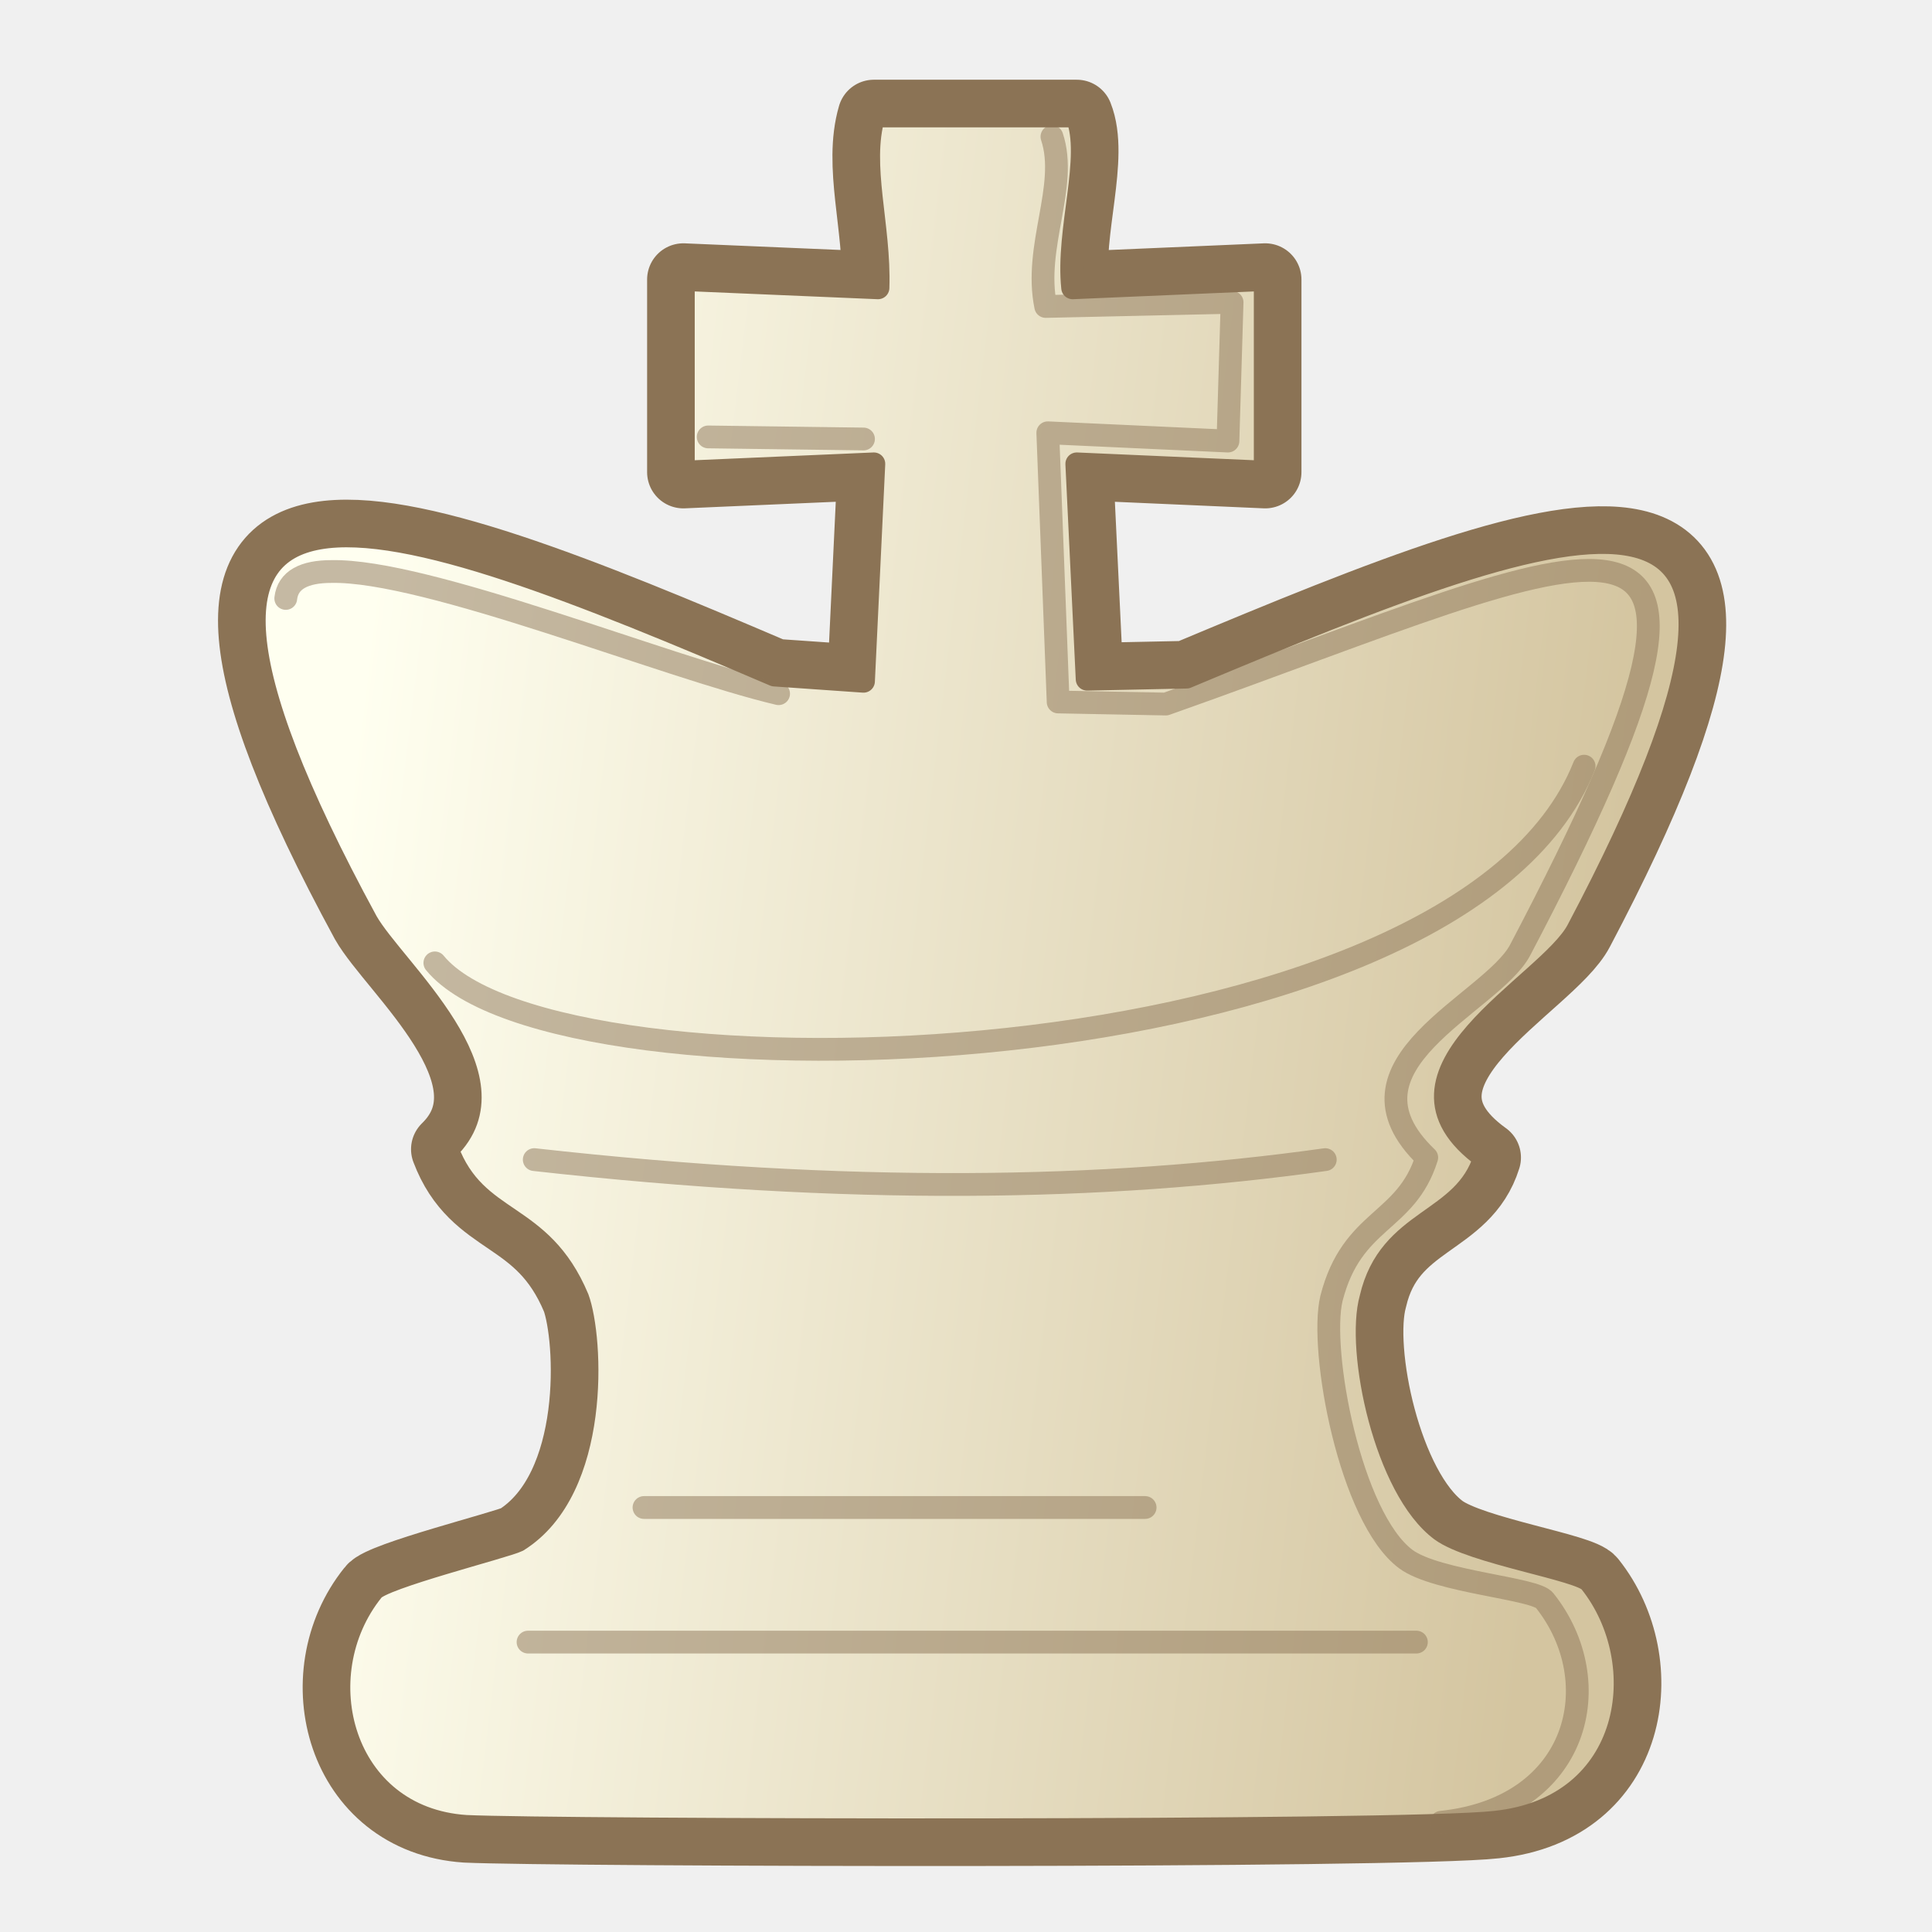
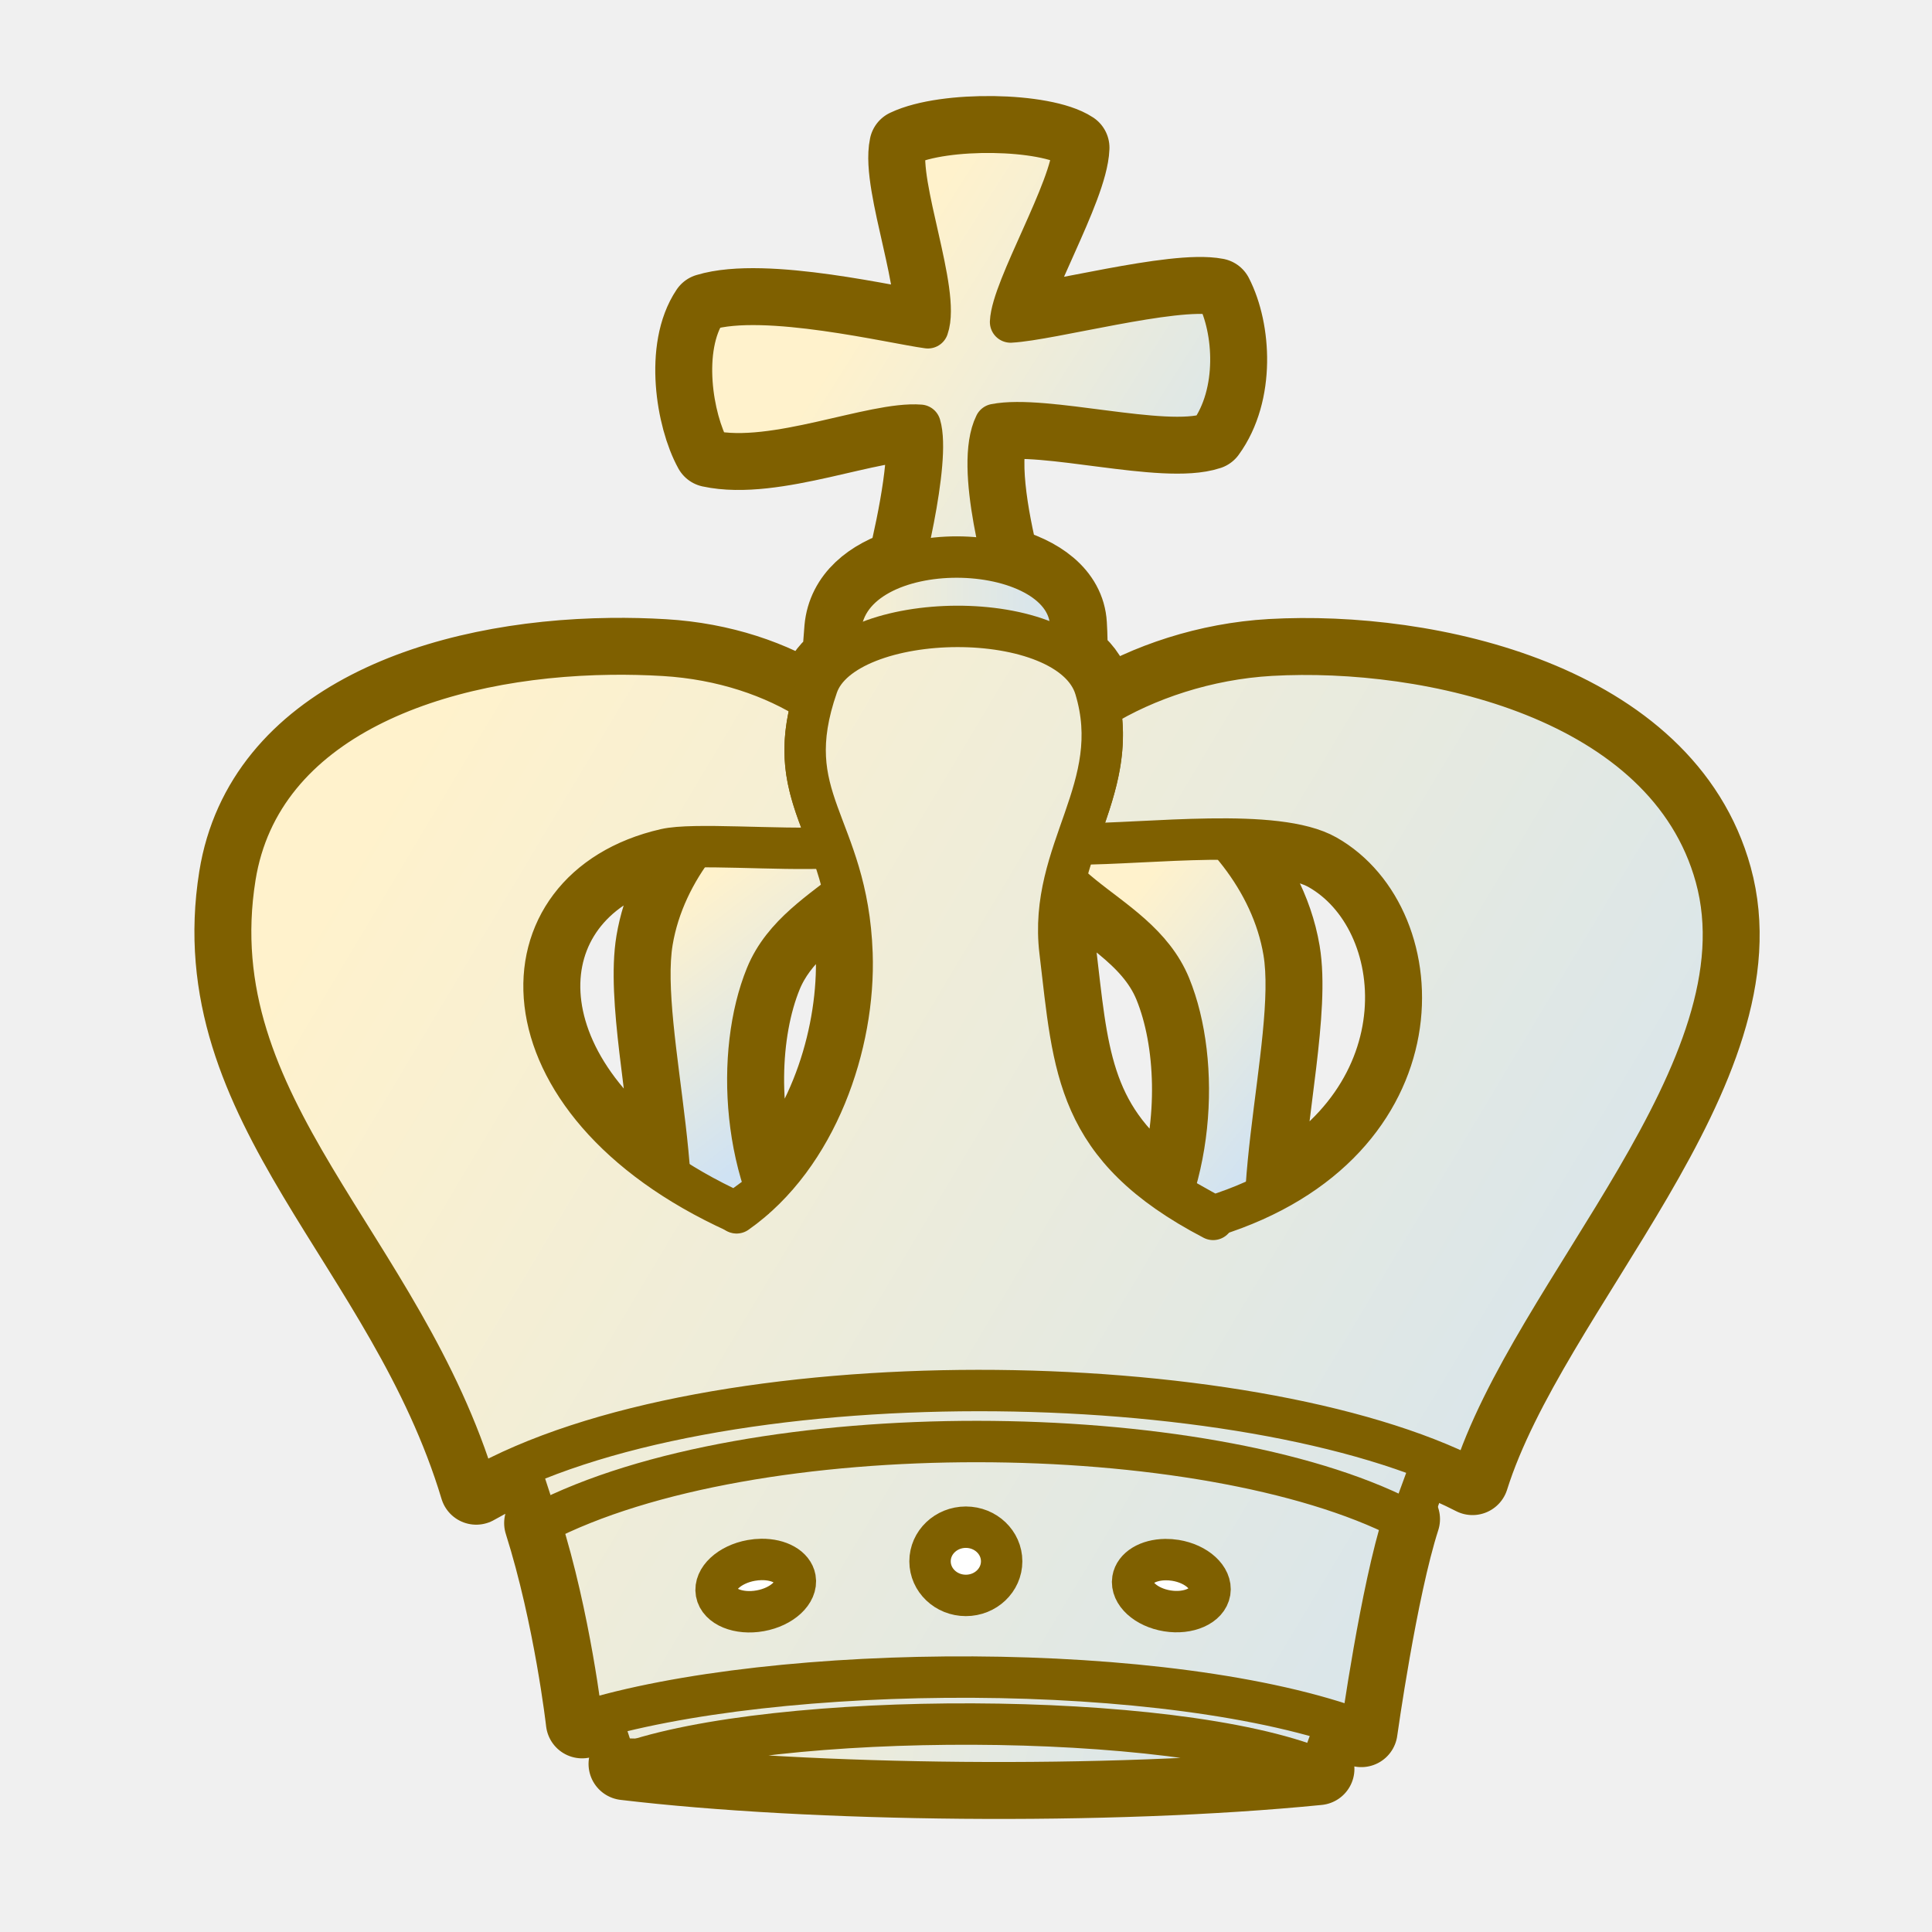
- <svg xmlns="http://www.w3.org/2000/svg" xmlns:xlink="http://www.w3.org/1999/xlink" id="king" viewBox="0 0 933 933">
-   <style id="style-base">.base{fill-opacity:1;fill-rule:evenodd;stroke-miterlimit:4;stroke-dasharray:none;stroke-linecap:round;stroke-linejoin:round;stroke-opacity:1}.stroke-medium{stroke-width:11}.stroke-color{stroke:#8B7355}</style>
-   <defs id="defs787">
-     <linearGradient xlink:href="#fillGradient" id="main-gradient" x1="660.5" x2="757.7" y1="90.4" y2="103.7" gradientTransform="matrix(6.24848 0 0 7.12397 -3963 -235)" gradientUnits="userSpaceOnUse" />
+ <svg xmlns="http://www.w3.org/2000/svg" xmlns:xlink="http://www.w3.org/1999/xlink" id="king" viewBox="0 0 933.33 933.33">
+   <style id="style-base">.base{fill-opacity:1;fill-rule:evenodd;stroke-miterlimit:4;stroke-dasharray:none;stroke-linecap:round;stroke-linejoin:round;stroke-opacity:1}.stroke-medium{stroke-width:20}.stroke-color{stroke:#7f6000}.fill-color{fill:#fff}</style>
+   <defs id="defs36222">
    <linearGradient id="fillGradient">
-       <stop id="stop0" offset="0" stop-color="#fffff0" stop-opacity="1" />
-       <stop id="stop1" offset="1" stop-color="#d4c5a0" stop-opacity="1" />
+       <stop id="stop0" offset="0" stop-color="#fff2cc" stop-opacity="1" />
+       <stop id="stop1" offset="1" stop-color="#cfe2f3" stop-opacity="1" />
    </linearGradient>
+     <linearGradient xlink:href="#fillGradient" id="linearGradient2272" x1="297.55" x2="368.56" y1="427.05" y2="521.22" gradientTransform="translate(19.7 .05)scale(1.02329)" gradientUnits="userSpaceOnUse" />
+     <linearGradient xlink:href="#fillGradient" id="linearGradient2274" x1="495.3" x2="595.97" y1="448.55" y2="528.55" gradientTransform="translate(19.7 .05)scale(1.02329)" gradientUnits="userSpaceOnUse" />
+     <linearGradient xlink:href="#fillGradient" id="base-gradient" x1="221.55" x2="633.49" y1="774.94" y2="859.35" gradientTransform="translate(19.7 .05)scale(1.02329)" gradientUnits="userSpaceOnUse" />
+     <linearGradient xlink:href="#fillGradient" id="linearGradient2476" x1="342.53" x2="549.85" y1="145.67" y2="282.34" gradientUnits="userSpaceOnUse" />
+     <linearGradient xlink:href="#fillGradient" id="cross-gradient" x1="379.2" x2="579.85" y1="160.25" y2="286.92" gradientTransform="translate(19.7 .05)scale(1.02329)" gradientUnits="userSpaceOnUse" />
+     <linearGradient xlink:href="#fillGradient" id="top-base-gradient" x1="368.47" x2="494.55" y1="319.27" y2="319.27" gradientTransform="translate(19.7 .05)scale(1.02329)" gradientUnits="userSpaceOnUse" />
+     <linearGradient xlink:href="#fillGradient" id="crown-lower-gradient" x1="129.96" x2="812.37" y1="428.66" y2="836.31" gradientTransform="translate(19.7 .05)scale(1.02329)" gradientUnits="userSpaceOnUse" />
+     <linearGradient xlink:href="#fillGradient" id="background-gradient" x1="129.96" x2="812.37" y1="428.66" y2="836.31" gradientTransform="translate(19.7 .05)scale(1.02329)" gradientUnits="userSpaceOnUse" />
+     <linearGradient xlink:href="#fillGradient" id="bar1and5-gradient" x1="129.96" x2="812.37" y1="428.66" y2="836.31" gradientTransform="translate(19.7 .05)scale(1.02329)" gradientUnits="userSpaceOnUse" />
+     <linearGradient xlink:href="#fillGradient" id="bar3-gradient" x1="129.96" x2="812.37" y1="428.66" y2="836.31" gradientTransform="translate(19.7 .05)scale(1.02329)" gradientUnits="userSpaceOnUse" />
+     <linearGradient xlink:href="#fillGradient" id="linearGradient598" x1="129.96" x2="812.37" y1="428.66" y2="836.31" gradientUnits="userSpaceOnUse" />
  </defs>
-   <path id="boundary" fill="none" stroke-width="35" d="M422 56c-7 24 3 53 2 83l-94-4v93l92-4-5 105-43-3C189 247 38 189 177 445c13 23 75 75 39 110 14 37 45 29 63 72 7 19 11 92-29 117-6 3-66 18-70 24-33 41-15 110 45 114 42 2 453 3 497-2 67-7 77-77 46-116-4-6-57-14-72-25-27-20-41-87-34-112 9-39 45-36 55-68-57-41 31-83 45-110 133-252 2-202-189-122l-48 1-5-104 91 4v-93l-93 4c-3-28 10-63 2-83z" class="base stroke-color" />
-   <path id="main" fill="url(#main-gradient)" d="M422 56c-7 24 3 53 2 83l-94-4v93l92-4-5 105-43-3C189 247 38 189 177 445c13 23 75 75 39 110 14 37 45 29 63 72 7 19 11 92-29 117-6 3-66 18-70 24-33 41-15 110 45 114 42 2 453 3 497-2 67-7 77-77 46-116-4-6-57-14-72-25-27-20-41-87-34-112 9-39 45-36 55-68-57-41 31-83 45-110 133-252 2-202-189-122l-48 1-5-104 91 4v-93l-93 4c-3-28 10-63 2-83z" class="base stroke-color stroke-medium" />
-   <path id="deco-side" fill="none" d="M696 880c67-7 81-68 50-107-4-6-52-9-67-20-27-20-42-101-36-126 10-39 36-36 46-68-47-45 31-74 45-100 133-253 41-194-171-119l-52-1-5-130 87 4 2-67-90 2c-6-29 11-58 3-82m-91 146-75-1" class="base stroke-color stroke-medium" opacity=".5" />
-   <path id="deco-lines" fill="none" d="M258 560c152 17 275 15 382 0M311 728h242zm-56 65h429z" class="base stroke-color stroke-medium" opacity=".5" />
-   <path id="deco-top" fill="none" d="M376 335c-55-13-170-60-216-59-13 0-21 4-22 13m72 176c58 71 494 59 555-95" class="base stroke-color stroke-medium" opacity=".5" />
+   <path id="boundary" fill="none" stroke-width="35" d="M479.86 63.92c-16.08-.25-32.8 1.82-42.39 6.4-4.04 18.82 16.84 70.79 10.79 88.03-17.08-2.29-78.86-17.22-106.85-8.7-12.51 18.6-7.07 52.47 1.63 68.22 30.92 6.7 78.63-14.24 101.47-12.43 3.63 12-2.39 44.22-8.1 67.46-16.25 5-28.93 15.03-30.34 30.68a290.4 290.4 0 0 0-.93 14.46c-4.83 3.76-8.5 8.14-10.27 13.23a127.09 127.09 0 0 0-2.52 8.1l.12-.48c-18.65-12-43.48-20.62-71.76-22.29-8.44-.5-17.02-.71-25.61-.6-83.1 1-169.3 31.23-181.54 107.7-17.86 111.57 80.94 177.33 116.5 295.36 112.87-64.37 373.15-60.27 481.3-4.64 28.7-91.23 143.1-197.86 117.51-290.87-23.7-86.13-138.9-111.33-214.92-107.03-30.81 1.75-60.39 11.72-82.6 25.43l.03.21a80.28 80.28 0 0 0-2.28-9.64c-1.86-6.15-5.96-11.31-11.57-15.54.11-4.65.04-9.75-.3-15.44-.86-15.16-14.85-25.1-32.57-29.61-5.36-22.14-11.09-52.46-3.94-66.87 24.04-4.76 81.73 11.63 103.52 4.37 14.22-19.52 12.31-50.07 3.5-67.17-20.45-3.98-80.32 12.3-99.54 13.29.7-16.41 29.55-64.42 30.27-84.18-7.08-4.66-22.53-7.22-38.61-7.46zm113.1 341.52c19.46.15 37.21 1.87 47.75 7.83 49.02 27.73 56.43 121.52-29.14 163.98 2.2-40.6 13.33-89.65 8.67-117.47-3.46-20.68-13.94-39.33-27.28-54.34m-257.6 3.64c-9.92 13.32-17.45 28.85-20.28 45.76-4.5 26.84 5.74 73.47 8.45 113.17-84.82-55.96-76.27-140.76-2.05-157.72 3.25-.74 8.1-1.08 13.89-1.21zm179.18 16.03c15.47 15.64 40.75 26.97 50.66 51.17 10.9 26.63 12.2 66.1 1.1 100.02-2.22-1.26-4.87-2.7-7.2-4.01-40.07-30.45-41.29-64.79-47.02-112.73-1.5-12.51-.13-23.78 2.46-34.45m-106.71 6.18c1.93 8.5 3.36 18.06 3.76 29.34 1.35 38.1-12.44 84.08-41.67 113.37-12.07-34.48-10.98-75.34.2-102.67 7.46-18.2 23.55-29.1 37.7-40.04zm64.37 265.1c-79.44-.05-159.75 12.71-211.15 39.39 14.4 45.5 20.16 96.16 20.16 96.16 93.8-29.12 284.35-30.29 376.44 4.24 0 0 9.5-68.23 20.5-102.32-47.93-24.57-126.5-37.43-205.95-37.48zm-2.04 136.49c-65.91-.27-132.11 6.29-168.34 19.24 89.9 10.73 233.52 12.5 334.99 2.41-35.1-14.31-100.73-21.4-166.65-21.65" class="base stroke-color" />
+   <path id="bar2" fill="url(#linearGradient2272)" d="M315.06 626.8c23.73-34.29-7.21-128.77.02-171.97 11.74-70.1 103.85-117.15 116.15-76.5 14.58 48.2-44.63 52.76-61.1 93-15.14 36.97-11.9 98.73 17.56 135.9" class="base stroke-color stroke-medium" />
+   <path id="bar4" fill="url(#linearGradient2274)" d="M620.26 631.74c-23.73-34.29 7.22-128.77-.02-171.96-11.74-70.1-103.85-117.16-116.14-76.51-14.59 48.2 44.62 52.76 61.1 93 15.13 36.97 11.9 98.74-17.57 135.9" class="base stroke-color stroke-medium" />
+   <path id="cross" fill="url(#cross-gradient)" d="M430.27 294.88c5.38-15.35 19.34-72.58 14.24-89.44-22.84-1.8-70.54 19.14-101.46 12.43-8.71-15.75-14.15-49.62-1.64-68.22 28-8.52 89.77 6.41 106.85 8.7 6.05-17.24-14.83-69.21-10.79-88.03 19.19-9.17 66.84-8.26 81 1.06-.72 19.76-29.57 67.77-30.27 84.18 19.22-.99 79.1-17.27 99.53-13.3 8.82 17.1 10.73 47.66-3.49 67.18-21.79 7.26-79.48-9.13-103.52-4.37-10.13 20.44 5.62 73.2 9.5 88.63" class="base stroke-color stroke-medium" />
+   <path id="top-base" fill="url(#top-base-gradient)" d="M437.63 380.54c-25.32-21.91-36.47-22.1-31.55-76.95 4.2-46.85 108.73-44.43 111.16-2.04 3.05 53.15-14.62 57.14-26.91 82.87" class="base stroke-color stroke-medium" />
+   <path id="background" fill="url(#background-gradient)" d="M296.98 849.69 231.5 648.87l482.2-2.11-76.63 209.08Z" class="base stroke-color stroke-medium" />
+   <path id="bar1and5" fill="url(#bar1and5-gradient)" d="M586.13 587.45c-29.43-15.9-91.25-54.79-124.8-56.17-25.66-1.06-78.6 33.23-105.83 54.32-117.95-53.7-116.54-156.46-34.02-175.3 13.44-3.08 53.45.47 79.88-.74-8.42-23.25-17.6-39.73-8.89-70.67-18.65-12-43.48-20.61-71.76-22.3-8.44-.5-17.02-.7-25.61-.6-83.1 1.03-169.3 31.25-181.54 107.7-17.86 111.6 80.94 177.35 116.5 295.38 112.87-64.37 373.15-60.27 481.3-4.64 28.7-91.23 143.1-197.86 117.51-290.87-23.7-86.13-138.9-111.33-214.92-107.03-30.81 1.75-60.39 11.72-82.6 25.43 4.3 24.53-4.42 44.58-11.64 65.78 35.14.01 96.8-8.16 121 5.53 53.45 30.23 57.52 139.06-54.58 174.18" class="base stroke-color stroke-medium" />
+   <path id="bar3" fill="url(#bar3-gradient)" d="M355.84 585.91c38.88-27.3 57.3-81.51 55.75-125.28-2.24-63.11-36-74.12-16.72-129.36 13.07-37.46 121.94-39.39 134.23 1.26 14.59 48.21-22.86 78.23-17.02 127.03 6.8 56.94 7.23 94.68 73.98 129.52" class="base stroke-color stroke-medium" />
+   <path id="crown-lower" fill="url(#crown-lower-gradient)" d="M678.15 733.86c-95.86-49.13-314.3-51.44-417.1 1.92 14.4 45.5 20.16 96.16 20.16 96.16 93.8-29.13 284.34-30.29 376.44 4.24 0 0 9.5-68.23 20.5-102.32" class="base stroke-color stroke-medium" />
+   <path id="base" fill="url(#base-gradient)" d="M301.82 852.12c89.9 10.73 233.52 12.49 334.99 2.42-70.2-28.64-262.53-28.32-335-2.42z" class="base stroke-color stroke-medium" />
+   <path id="jewel-center" d="M466.59 737.77a17.3 16.48 0 0 0-17.3 16.48 17.3 16.48 0 0 0 17.3 16.48 17.3 16.48 0 0 0 17.3-16.48 17.3 16.48 0 0 0-17.3-16.48" class="base stroke-color stroke-medium fill-color" />
+   <path id="jewel-right" d="M562.95 753.43a18.85 12.36 9.22 0 0-15.7 9.54 18.85 12.36 9.22 0 0 16.63 15.22 18.85 12.36 9.22 0 0 20.58-9.18 18.85 12.36 9.22 0 0-16.62-15.22 18.85 12.36 9.22 0 0-4.89-.36" class="base stroke-color stroke-medium fill-color" />
+   <path id="jewel-left" d="M367.89 753.35a12.36 19.34 79.73 0 0-5 .48 12.36 19.34 79.73 0 0-16.83 15.6 12.36 19.34 79.73 0 0 21.23 8.72 12.36 19.34 79.73 0 0 16.83-15.6 12.36 19.34 79.73 0 0-16.23-9.2" class="base stroke-color stroke-medium fill-color" />
</svg>
